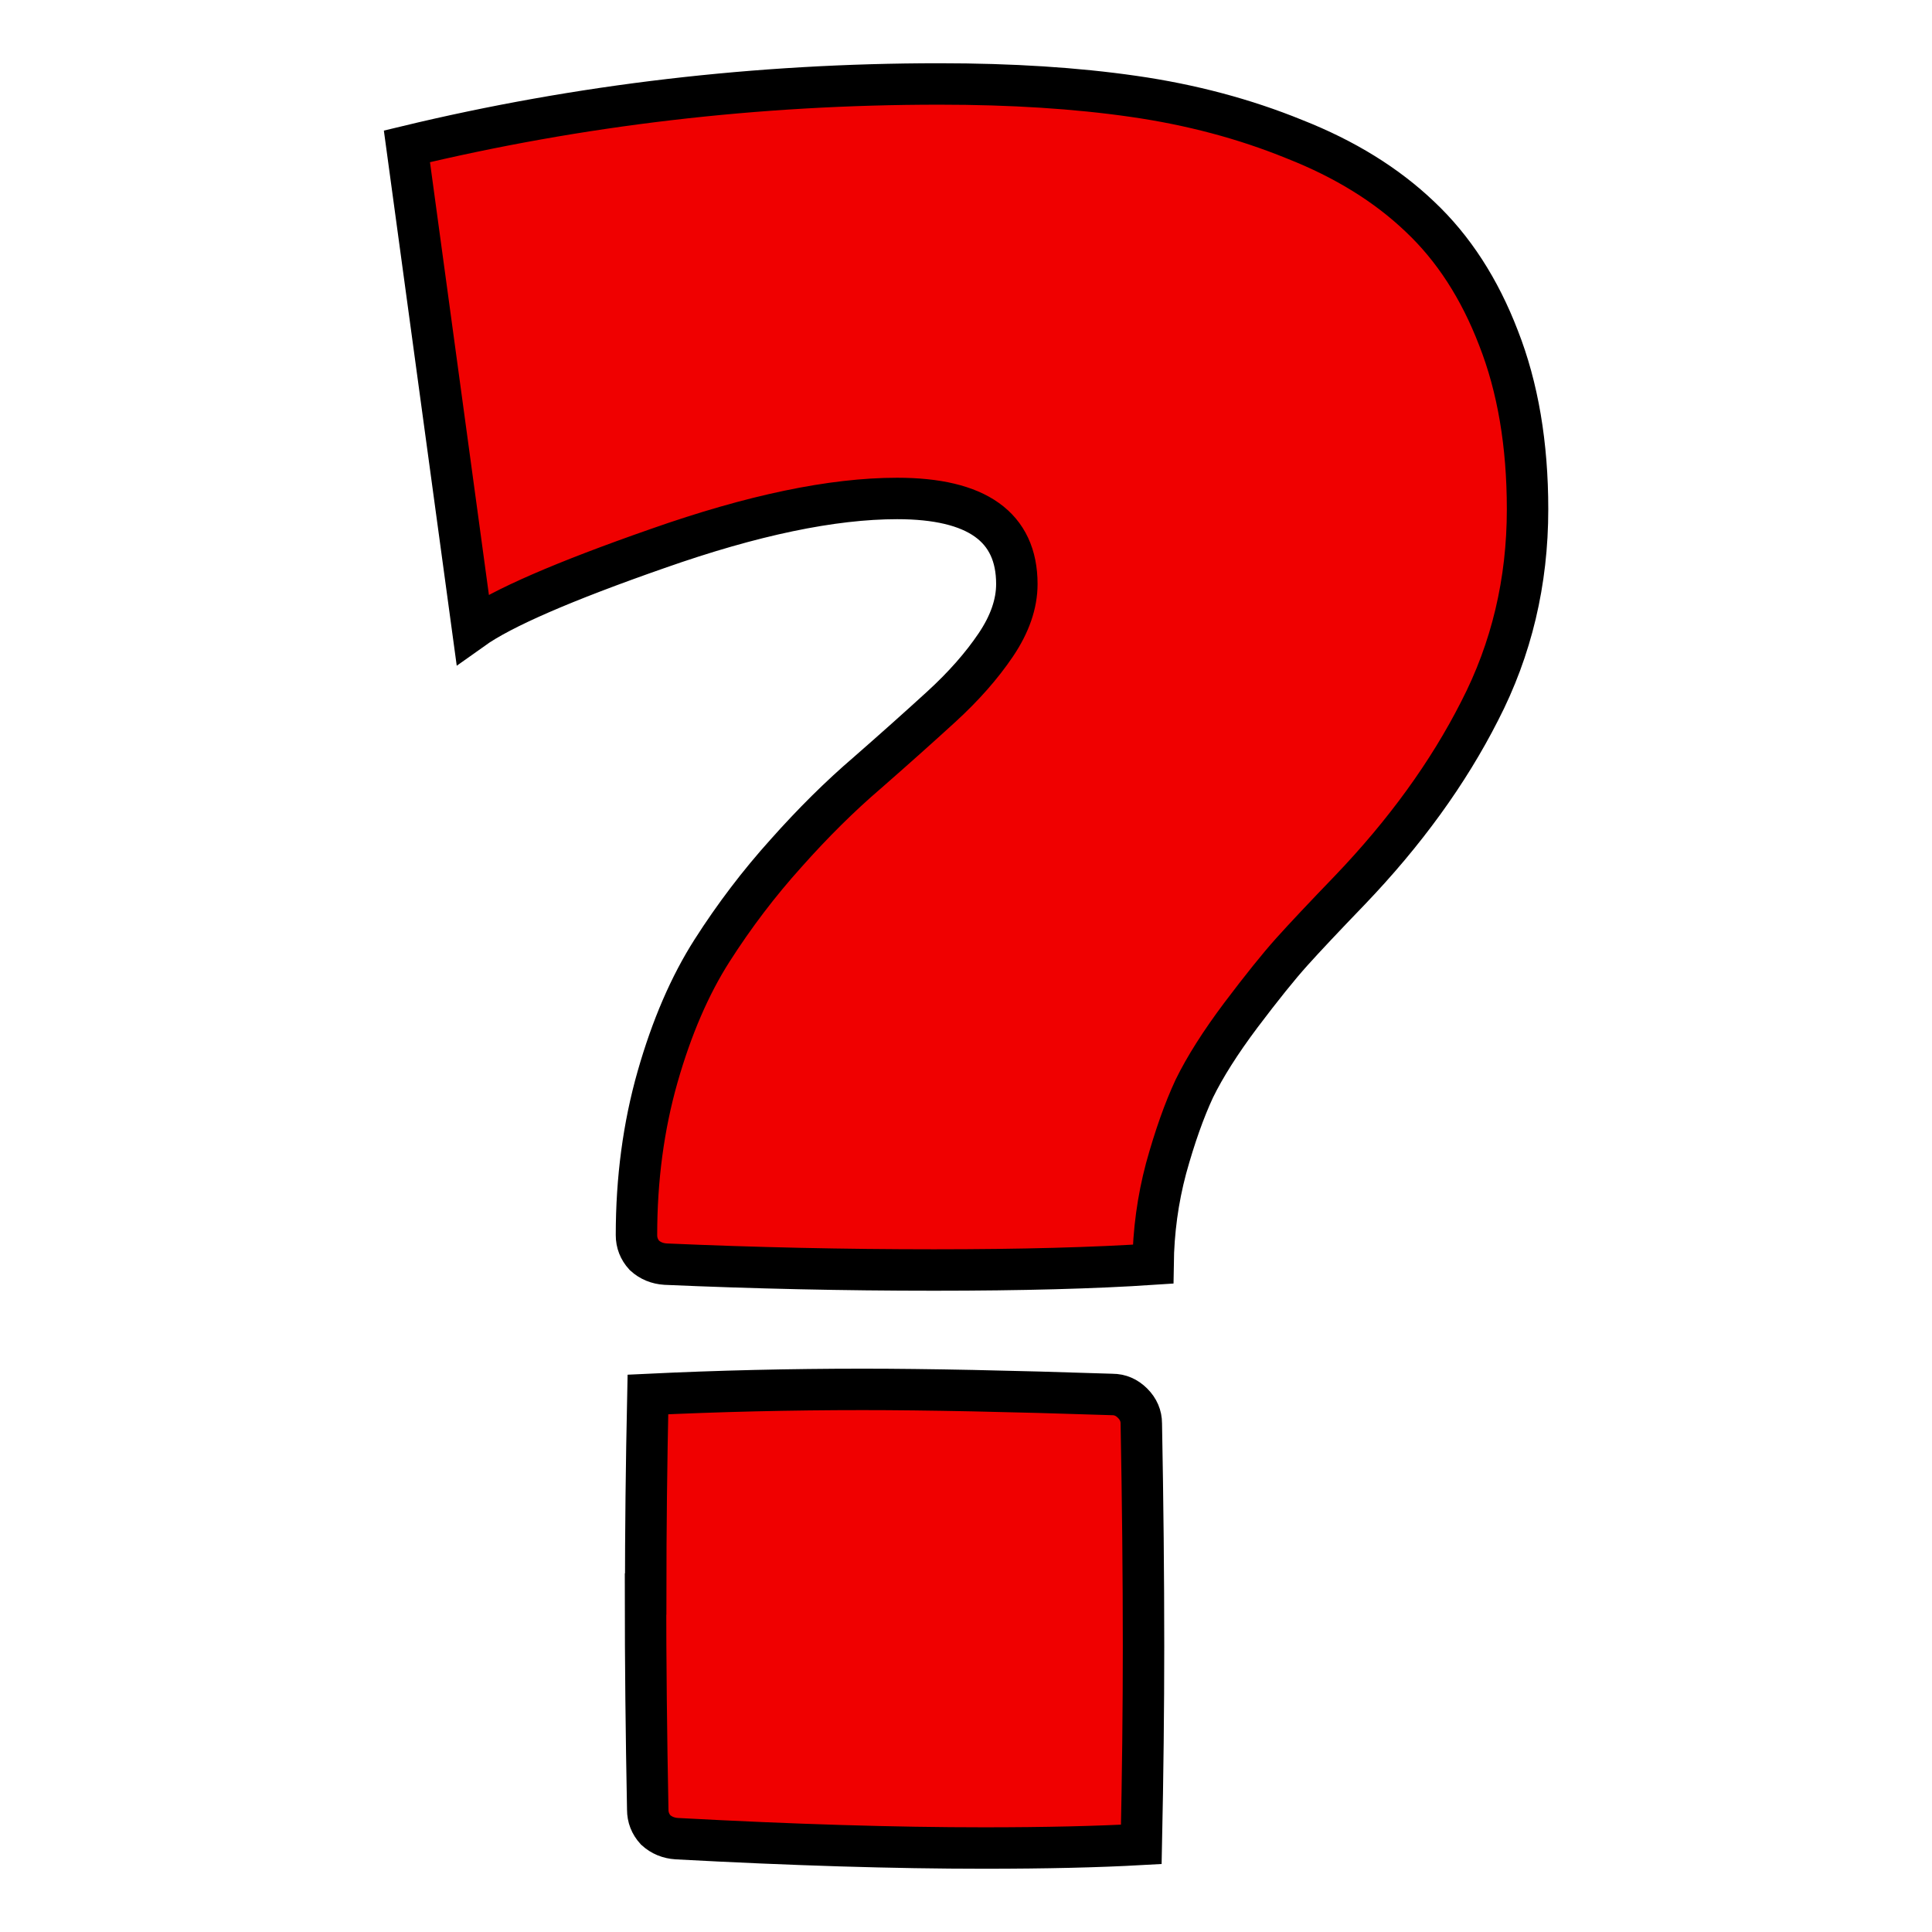
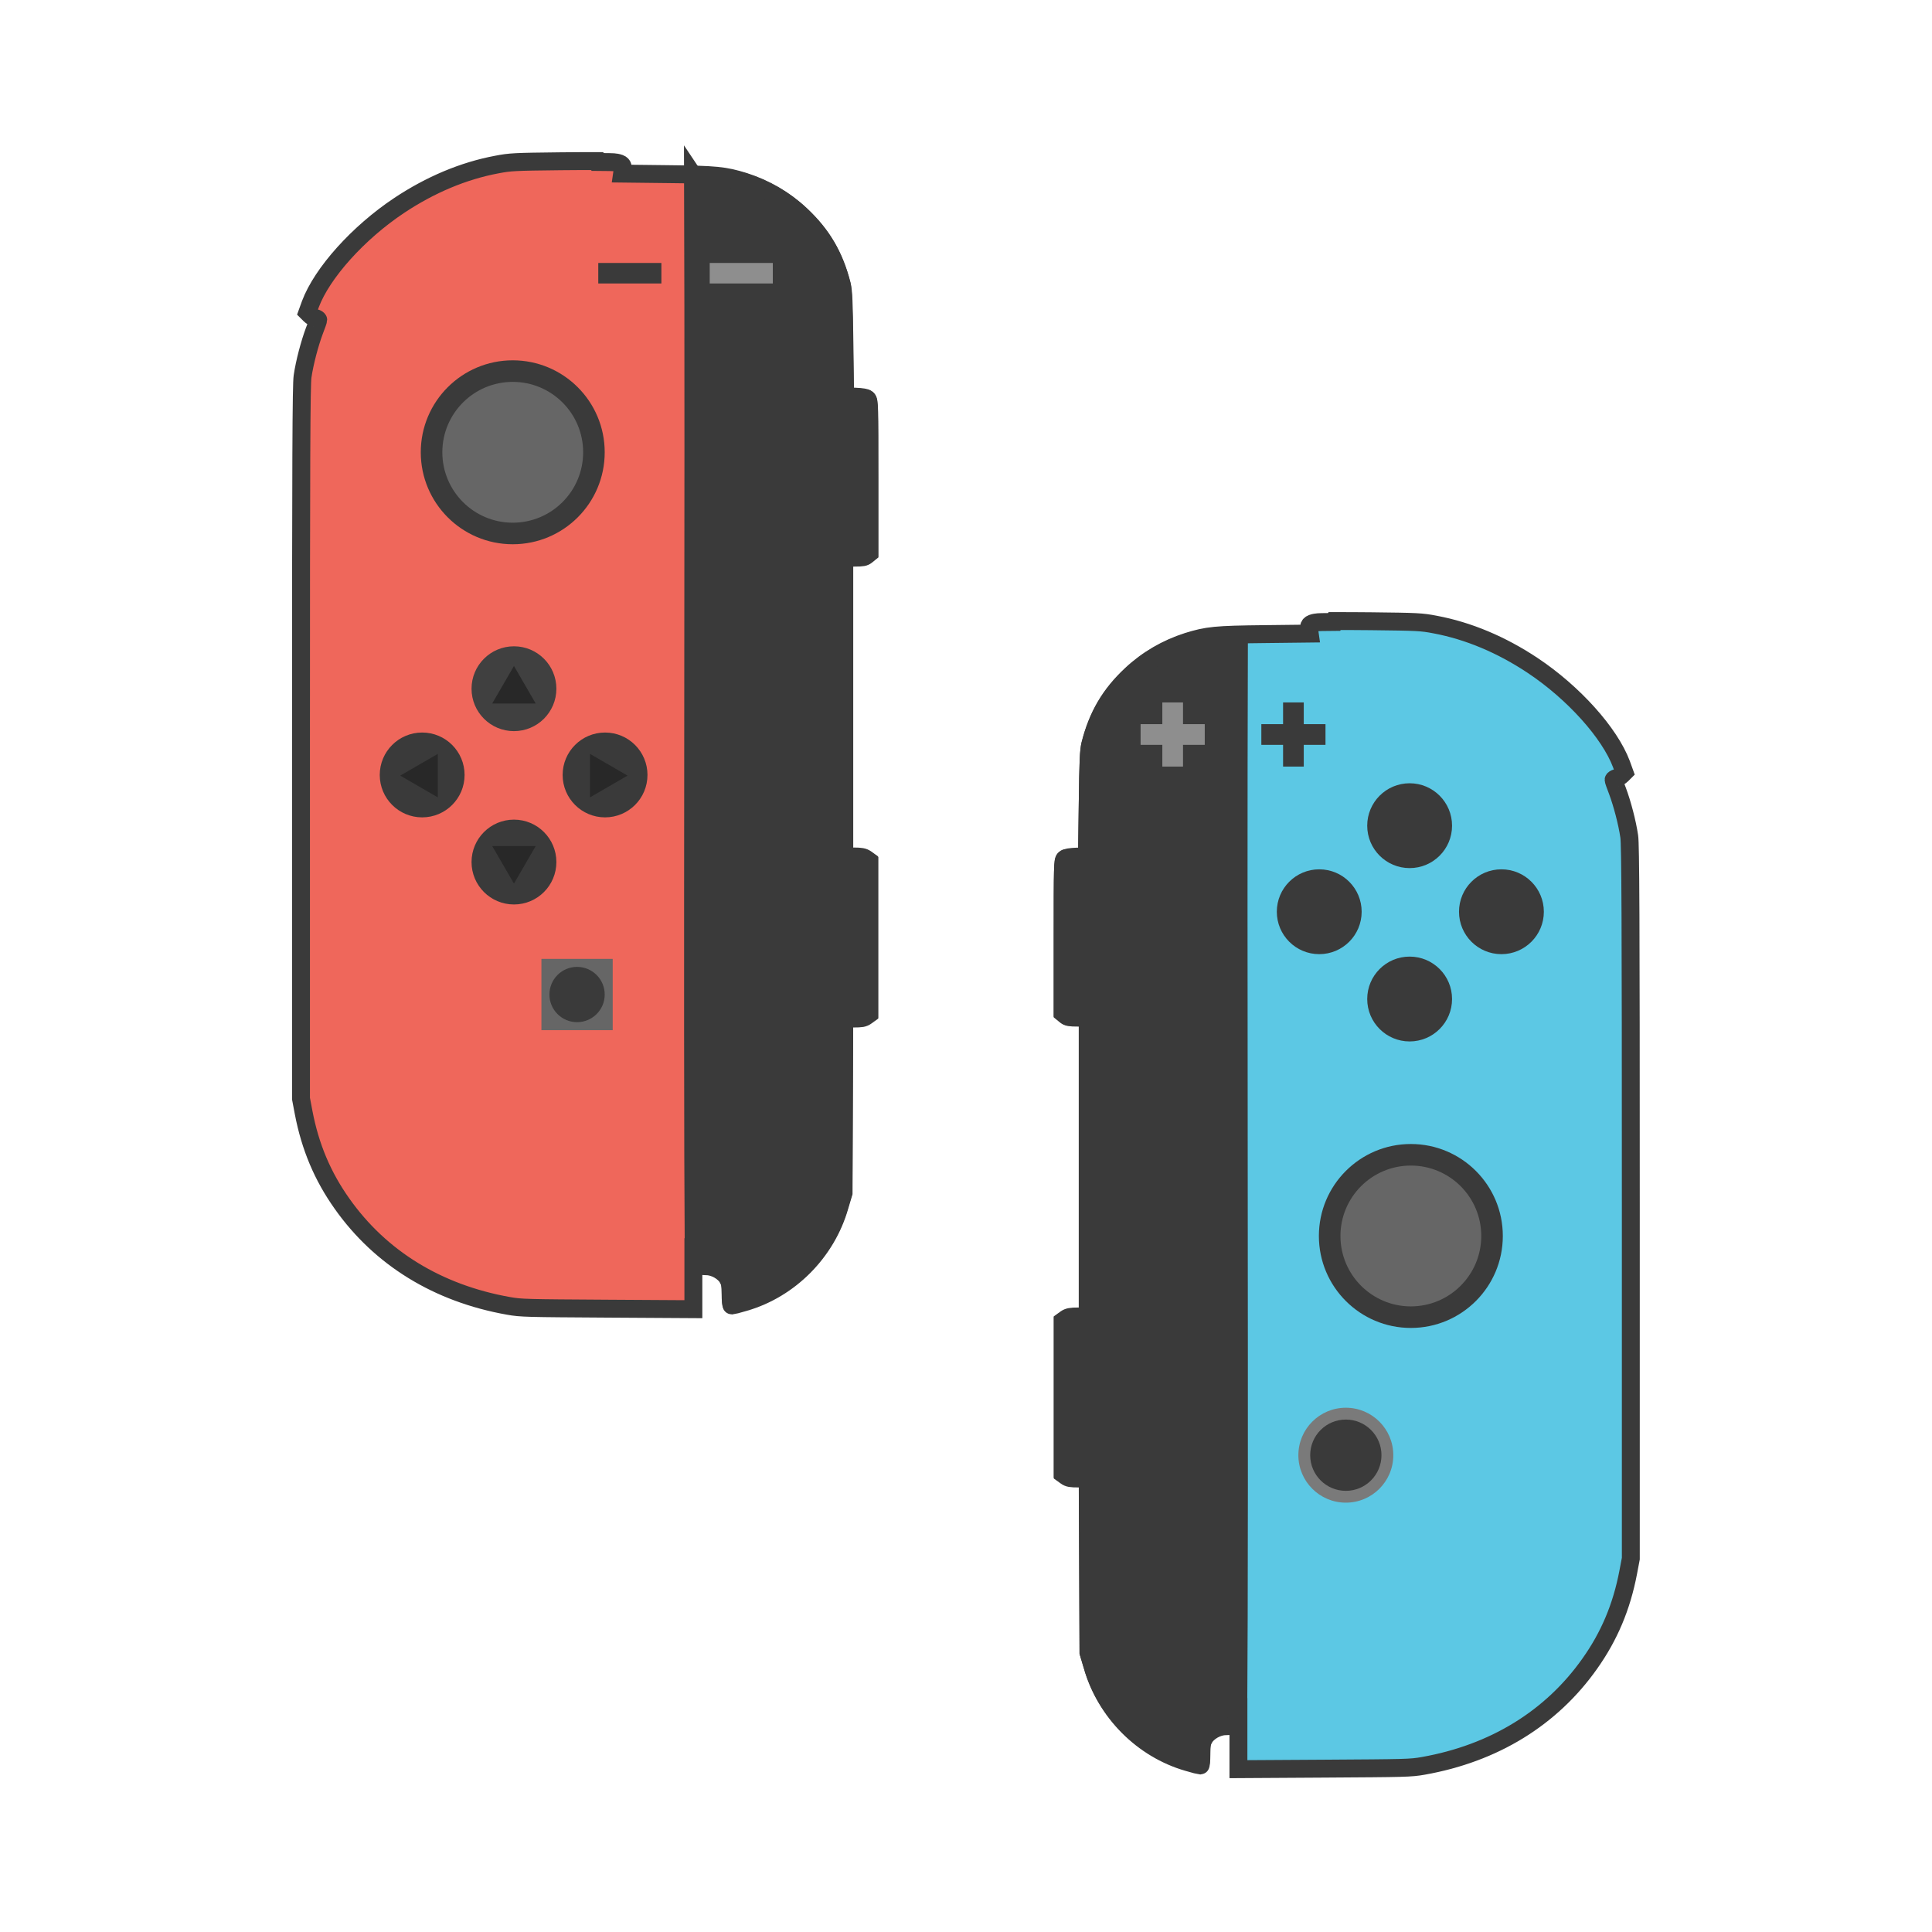
<svg xmlns="http://www.w3.org/2000/svg" width="42" height="42" viewBox="0 0 11.113 11.113" version="1.1" id="svg4925">
  <defs id="defs4919" />
  <g id="layer1" transform="translate(0,-285.8875)">
-     <g aria-label="?" style="font-style:normal;font-variant:normal;font-weight:normal;font-stretch:normal;font-size:18.723px;line-height:1.25;font-family:Digitalt;-inkscape-font-specification:Digitalt;letter-spacing:0px;word-spacing:0px;fill:#f00000;fill-opacity:1;stroke:#000000;stroke-width:0.261;stroke-miterlimit:4;stroke-dasharray:none;stroke-opacity:1" id="text4825" transform="matrix(0.913161,0,0,0.913161,1.938809,25.3087)">
-       <path d="m 1.944,295.4 q 0,-0.599 0.014,-1.257 0.667,-0.032 1.353,-0.032 0.603,0 1.572,0.032 0.073,0 0.128,0.055 0.055,0.055 0.055,0.128 0.014,0.741 0.014,1.403 0,0.59 -0.014,1.248 -0.411,0.023 -0.992,0.023 -0.841,0 -1.934,-0.059 -0.078,-0.005 -0.133,-0.055 -0.05,-0.055 -0.05,-0.128 -0.014,-0.718 -0.014,-1.358 z m -1.504,-9.119 q 1.632,-0.393 3.355,-0.393 0.681,0 1.221,0.078 0.544,0.078 1.015,0.27 0.475,0.187 0.791,0.489 0.315,0.297 0.494,0.763 0.183,0.466 0.183,1.079 0,0.686 -0.302,1.271 -0.297,0.585 -0.818,1.129 -0.242,0.251 -0.366,0.389 -0.123,0.137 -0.32,0.398 -0.192,0.256 -0.293,0.462 -0.096,0.206 -0.178,0.503 -0.078,0.293 -0.082,0.603 -0.553,0.037 -1.38,0.037 -0.85,0 -1.691,-0.037 -0.078,-0.005 -0.133,-0.055 -0.05,-0.055 -0.05,-0.128 0,-0.53 0.133,-0.997 0.133,-0.466 0.343,-0.795 0.21,-0.329 0.466,-0.613 0.256,-0.288 0.512,-0.507 0.256,-0.224 0.466,-0.416 0.21,-0.192 0.343,-0.389 0.133,-0.197 0.133,-0.384 0,-0.539 -0.754,-0.539 -0.613,0 -1.508,0.315 -0.891,0.311 -1.166,0.507 z" style="fill:#f00000;fill-opacity:1;stroke:#000000;stroke-width:0.261;stroke-miterlimit:4;stroke-dasharray:none;stroke-opacity:1" id="path4827" />
+     <g id="g5555-7" transform="translate(-0.02566855,1.322915)">
+       <g transform="translate(-3.789783)" id="g5517-6">
+         <path style="fill:#5cc8e4;fill-opacity:1;stroke:#3a3a3a;stroke-width:0.103;stroke-miterlimit:4;stroke-dasharray:none;stroke-opacity:1" d="m 11.49,288.142 c -0.057,3.7e-4 -0.097,9.4e-4 -0.105,0.003 -0.035,0.006 -0.044,0.016 -0.039,0.043 l 0.003,0.021 -0.259,0.003 c -0.284,0.003 -0.33,0.008 -0.443,0.043 -0.122,0.039 -0.232,0.103 -0.325,0.19 -0.122,0.114 -0.193,0.235 -0.235,0.4 -0.009,0.037 -0.012,0.097 -0.015,0.345 l -0.004,0.3 -0.058,0.002 c -0.041,0.002 -0.062,0.005 -0.07,0.012 -0.012,0.01 -0.012,0.039 -0.012,0.448 v 0.437 l 0.015,0.013 c 0.012,0.011 0.024,0.013 0.072,0.013 h 0.057 v 0.861 0.861 h -0.054 c -0.044,0 -0.057,0.003 -0.072,0.013 l -0.018,0.013 v 0.438 0.438 l 0.018,0.013 c 0.015,0.011 0.028,0.013 0.072,0.013 h 0.054 l 0.002,0.502 0.002,0.501 0.023,0.077 c 0.075,0.263 0.287,0.476 0.548,0.552 0.036,0.011 0.069,0.019 0.072,0.019 0.003,0 0.006,-0.028 0.006,-0.063 0,-0.053 0.003,-0.068 0.016,-0.092 0.021,-0.039 0.076,-0.071 0.124,-0.071 0.027,0 0.036,-0.003 0.054,-0.019 l 0.02,-0.019 v 0.144 0.145 l 0.493,-0.003 c 0.467,-0.003 0.497,-0.003 0.57,-0.016 0.407,-0.072 0.737,-0.275 0.958,-0.588 0.112,-0.158 0.183,-0.326 0.221,-0.525 l 0.015,-0.079 v -2.048 c 0,-1.642 -0.002,-2.06 -0.009,-2.106 -0.012,-0.082 -0.041,-0.19 -0.067,-0.26 -0.013,-0.033 -0.023,-0.062 -0.023,-0.066 0,-0.003 0.008,-0.008 0.016,-0.01 0.009,-0.002 0.023,-0.01 0.032,-0.019 l 0.014,-0.014 -0.017,-0.047 c -0.067,-0.179 -0.275,-0.411 -0.511,-0.568 -0.179,-0.119 -0.369,-0.199 -0.561,-0.235 -0.078,-0.015 -0.1,-0.016 -0.368,-0.019 -0.078,-9.4e-4 -0.153,-9.4e-4 -0.21,-9.4e-4 z" id="path6-2-9-6-7-2-4" />
+         <path style="fill:#3a3a3a;fill-opacity:1;stroke:#3a3a3a;stroke-width:0.103;stroke-miterlimit:4;stroke-dasharray:none;stroke-opacity:1" d="m 10.942,288.217 c -0.007,1.91 0.006,4.822 -0.004,6.239 l -0.02,0.019 c -0.017,0.016 -0.026,0.019 -0.053,0.019 -0.047,0 -0.103,0.032 -0.124,0.071 -0.013,0.024 -0.015,0.039 -0.015,0.092 0,0.035 -0.003,0.063 -0.006,0.063 -0.003,0 -0.036,-0.008 -0.072,-0.019 -0.261,-0.075 -0.473,-0.289 -0.548,-0.552 l -0.023,-0.077 -0.002,-0.501 -0.002,-0.502 h -0.054 c -0.044,0 -0.057,-0.002 -0.072,-0.013 l -0.018,-0.013 v -0.438 -0.438 l 0.018,-0.013 c 0.015,-0.011 0.028,-0.014 0.072,-0.014 h 0.054 v -0.861 -0.861 h -0.057 c -0.048,0 -0.059,-0.002 -0.072,-0.013 l -0.016,-0.013 v -0.437 c 0,-0.408 7.144e-4,-0.438 0.012,-0.448 0.008,-0.007 0.029,-0.01 0.07,-0.012 l 0.058,-0.002 0.004,-0.3 c 0.003,-0.248 0.006,-0.308 0.015,-0.345 0.042,-0.165 0.114,-0.286 0.235,-0.4 0.093,-0.088 0.203,-0.151 0.325,-0.19 0.083,-0.026 0.16,-0.034 0.294,-0.038 z" id="path6-2-9-6-7-0-4-3" />
+       </g>
+       <circle r="0.529" cy="291.674" cx="8.141" id="path4913-2-0" style="opacity:1;vector-effect:none;fill:#3a3a3a;fill-opacity:1;stroke:none;stroke-width:0.106;stroke-linecap:round;stroke-linejoin:round;stroke-miterlimit:4;stroke-dasharray:none;stroke-dashoffset:0;stroke-opacity:1;paint-order:normal" />
+       <circle r="0.405" cy="291.674" cx="8.141" id="path4913-7-8-3" style="opacity:1;vector-effect:none;fill:#666666;fill-opacity:1;stroke:none;stroke-width:0.081;stroke-linecap:round;stroke-linejoin:round;stroke-miterlimit:4;stroke-dasharray:none;stroke-dashoffset:0;stroke-opacity:1;paint-order:normal" />
+       <circle r="0.244" cy="289.314" cx="8.134" id="path4932-9-0" style="opacity:1;vector-effect:none;fill:#3a3a3a;fill-opacity:1;stroke:none;stroke-width:0.108;stroke-linecap:round;stroke-linejoin:round;stroke-miterlimit:4;stroke-dasharray:none;stroke-dashoffset:0;stroke-opacity:1;paint-order:normal" />
+       <circle r="0.244" cy="290.311" cx="8.134" id="path4932-9-3-9" style="opacity:1;vector-effect:none;fill:#3a3a3a;fill-opacity:1;stroke:none;stroke-width:0.108;stroke-linecap:round;stroke-linejoin:round;stroke-miterlimit:4;stroke-dasharray:none;stroke-dashoffset:0;stroke-opacity:1;paint-order:normal" />
+       <circle r="0.244" cy="289.809" cx="8.662" id="path4932-9-3-6-2" style="opacity:1;vector-effect:none;fill:#3a3a3a;fill-opacity:1;stroke:none;stroke-width:0.108;stroke-linecap:round;stroke-linejoin:round;stroke-miterlimit:4;stroke-dasharray:none;stroke-dashoffset:0;stroke-opacity:1;paint-order:normal" />
+       <circle r="0.244" cy="289.809" cx="7.614" id="path4932-9-3-6-8-5" style="opacity:1;vector-effect:none;fill:#3a3a3a;fill-opacity:1;stroke:none;stroke-width:0.108;stroke-linecap:round;stroke-linejoin:round;stroke-miterlimit:4;stroke-dasharray:none;stroke-dashoffset:0;stroke-opacity:1;paint-order:normal" />
+       <circle r="0.273" cy="292.935" cx="7.767" id="path5072-4" style="opacity:1;vector-effect:none;fill:#7a7a7a;fill-opacity:1;stroke:none;stroke-width:0.107;stroke-linecap:round;stroke-linejoin:round;stroke-miterlimit:4;stroke-dasharray:none;stroke-dashoffset:0;stroke-opacity:1;paint-order:normal" />
+       <circle r="0.205" cy="292.935" cx="7.767" id="path5072-0-0" style="opacity:1;vector-effect:none;fill:#3a3a3a;fill-opacity:1;stroke:none;stroke-width:0.081;stroke-linecap:round;stroke-linejoin:round;stroke-miterlimit:4;stroke-dasharray:none;stroke-dashoffset:0;stroke-opacity:1;paint-order:normal" />
+       <g id="g5361-5">
+         <rect style="opacity:1;vector-effect:none;fill:#3a3a3a;fill-opacity:1;stroke:none;stroke-width:0.108;stroke-linecap:round;stroke-linejoin:round;stroke-miterlimit:4;stroke-dasharray:none;stroke-dashoffset:0;stroke-opacity:1;paint-order:normal" id="rect5091-9" width="0.119" height="0.369" x="7.406" y="288.605" />
+         <rect style="opacity:1;vector-effect:none;fill:#3a3a3a;fill-opacity:1;stroke:none;stroke-width:0.108;stroke-linecap:round;stroke-linejoin:round;stroke-miterlimit:4;stroke-dasharray:none;stroke-dashoffset:0;stroke-opacity:1;paint-order:normal" id="rect5091-2-4" width="0.119" height="0.369" x="-288.849" y="7.281" transform="rotate(-90)" />
+       </g>
+       <g style="fill:#8e8e8e;fill-opacity:1" transform="translate(-0.6945313)" id="g5361-2-6">
+         <rect style="opacity:1;vector-effect:none;fill:#8e8e8e;fill-opacity:1;stroke:none;stroke-width:0.108;stroke-linecap:round;stroke-linejoin:round;stroke-miterlimit:4;stroke-dasharray:none;stroke-dashoffset:0;stroke-opacity:1;paint-order:normal" id="rect5091-5-9" width="0.119" height="0.369" x="7.406" y="288.605" />
+         <rect style="opacity:1;vector-effect:none;fill:#8e8e8e;fill-opacity:1;stroke:none;stroke-width:0.108;stroke-linecap:round;stroke-linejoin:round;stroke-miterlimit:4;stroke-dasharray:none;stroke-dashoffset:0;stroke-opacity:1;paint-order:normal" id="rect5091-2-8-2" width="0.119" height="0.369" x="-288.849" y="7.281" transform="rotate(-90)" />
+       </g>
+     </g>
+     <g id="g5536-2" transform="translate(-0.02566855,-1.322918)">
+       <g id="g5474-4">
+         <path style="fill:#ef675b;fill-opacity:1;stroke:#3a3a3a;stroke-width:0.103;stroke-miterlimit:4;stroke-dasharray:none;stroke-opacity:1" d="m 3.463,288.142 c 0.057,3.7e-4 0.097,9.4e-4 0.105,0.003 0.035,0.006 0.044,0.016 0.039,0.043 l -0.003,0.021 0.259,0.003 c 0.284,0.003 0.33,0.008 0.443,0.043 0.122,0.039 0.232,0.103 0.325,0.19 0.122,0.114 0.193,0.235 0.235,0.4 0.009,0.037 0.012,0.097 0.015,0.345 l 0.004,0.3 0.058,0.002 c 0.041,0.002 0.062,0.005 0.07,0.012 0.012,0.01 0.012,0.039 0.012,0.448 v 0.437 l -0.015,0.013 c -0.012,0.011 -0.024,0.013 -0.072,0.013 h -0.057 v 0.861 0.861 h 0.054 c 0.044,0 0.057,0.003 0.072,0.013 l 0.018,0.013 v 0.438 0.438 l -0.018,0.013 c -0.015,0.011 -0.028,0.013 -0.072,0.013 h -0.054 l -0.002,0.502 -0.002,0.501 -0.023,0.077 c -0.075,0.263 -0.287,0.476 -0.548,0.552 -0.036,0.011 -0.069,0.019 -0.072,0.019 -0.003,0 -0.006,-0.028 -0.006,-0.063 0,-0.053 -0.003,-0.068 -0.016,-0.092 -0.021,-0.039 -0.076,-0.071 -0.124,-0.071 -0.027,0 -0.036,-0.003 -0.054,-0.019 l -0.02,-0.019 v 0.144 0.145 l -0.493,-0.003 c -0.467,-0.003 -0.497,-0.003 -0.57,-0.016 -0.407,-0.072 -0.737,-0.275 -0.958,-0.588 -0.112,-0.158 -0.183,-0.326 -0.221,-0.525 l -0.015,-0.079 v -2.048 c 0,-1.642 0.002,-2.06 0.009,-2.106 0.012,-0.082 0.041,-0.19 0.067,-0.26 0.013,-0.033 0.023,-0.062 0.023,-0.066 0,-0.003 -0.008,-0.008 -0.016,-0.01 -0.009,-0.002 -0.023,-0.01 -0.032,-0.019 l -0.014,-0.014 0.017,-0.047 c 0.067,-0.179 0.275,-0.411 0.511,-0.568 0.179,-0.119 0.369,-0.199 0.561,-0.235 0.078,-0.015 0.1,-0.016 0.368,-0.019 0.078,-9.4e-4 0.153,-9.4e-4 0.21,-9.4e-4 z" id="path6-2-9-6-7-7" />
+         <path style="fill:#3a3a3a;fill-opacity:1;stroke:#3a3a3a;stroke-width:0.103;stroke-miterlimit:4;stroke-dasharray:none;stroke-opacity:1" d="m 4.012,288.217 c 0.007,1.91 -0.006,4.822 0.004,6.239 l 0.02,0.019 c 0.017,0.016 0.026,0.019 0.053,0.019 0.047,0 0.103,0.032 0.124,0.071 0.013,0.024 0.016,0.039 0.016,0.092 0,0.035 0.003,0.063 0.006,0.063 0.003,0 0.036,-0.008 0.072,-0.019 0.261,-0.075 0.473,-0.289 0.548,-0.552 l 0.023,-0.077 0.002,-0.501 0.002,-0.502 h 0.054 c 0.044,0 0.057,-0.002 0.072,-0.013 l 0.018,-0.013 v -0.438 -0.438 l -0.018,-0.013 c -0.015,-0.011 -0.028,-0.014 -0.072,-0.014 h -0.054 v -0.861 -0.861 h 0.057 c 0.048,0 0.059,-0.002 0.072,-0.013 l 0.016,-0.013 v -0.437 c 0,-0.408 -7.144e-4,-0.438 -0.012,-0.448 -0.008,-0.007 -0.029,-0.01 -0.07,-0.012 l -0.058,-0.002 -0.004,-0.3 c -0.003,-0.248 -0.006,-0.308 -0.015,-0.345 -0.042,-0.165 -0.114,-0.286 -0.235,-0.4 -0.093,-0.088 -0.203,-0.151 -0.325,-0.19 -0.083,-0.026 -0.16,-0.034 -0.294,-0.038 z" id="path6-2-9-6-7-0-7" />
+       </g>
+       <circle r="0.529" cy="289.812" cx="2.975" id="path4913-5" style="opacity:1;vector-effect:none;fill:#3a3a3a;fill-opacity:1;stroke:none;stroke-width:0.106;stroke-linecap:round;stroke-linejoin:round;stroke-miterlimit:4;stroke-dasharray:none;stroke-dashoffset:0;stroke-opacity:1;paint-order:normal" />
+       <circle r="0.405" cy="289.812" cx="2.975" id="path4913-7-4" style="opacity:1;vector-effect:none;fill:#666666;fill-opacity:1;stroke:none;stroke-width:0.081;stroke-linecap:round;stroke-linejoin:round;stroke-miterlimit:4;stroke-dasharray:none;stroke-dashoffset:0;stroke-opacity:1;paint-order:normal" />
+       <circle r="0.244" cy="291.172" cx="2.982" id="path4932-8" style="opacity:1;vector-effect:none;fill:#404040;fill-opacity:1;stroke:none;stroke-width:0.108;stroke-linecap:round;stroke-linejoin:round;stroke-miterlimit:4;stroke-dasharray:none;stroke-dashoffset:0;stroke-opacity:1;paint-order:normal" />
+       <circle r="0.244" cy="292.169" cx="2.982" id="path4932-5-1" style="opacity:1;vector-effect:none;fill:#3a3a3a;fill-opacity:1;stroke:none;stroke-width:0.108;stroke-linecap:round;stroke-linejoin:round;stroke-miterlimit:4;stroke-dasharray:none;stroke-dashoffset:0;stroke-opacity:1;paint-order:normal" />
+       <circle r="0.244" cy="291.668" cx="3.506" id="path4932-5-4-2" style="opacity:1;vector-effect:none;fill:#3a3a3a;fill-opacity:1;stroke:none;stroke-width:0.108;stroke-linecap:round;stroke-linejoin:round;stroke-miterlimit:4;stroke-dasharray:none;stroke-dashoffset:0;stroke-opacity:1;paint-order:normal" />
+       <circle r="0.244" cy="291.668" cx="2.454" id="path4932-5-4-8-8" style="opacity:1;vector-effect:none;fill:#3a3a3a;fill-opacity:1;stroke:none;stroke-width:0.108;stroke-linecap:round;stroke-linejoin:round;stroke-miterlimit:4;stroke-dasharray:none;stroke-dashoffset:0;stroke-opacity:1;paint-order:normal" />
+       <rect y="292.726" x="3.14" height="0.41" width="0.41" id="rect4981-9" style="opacity:1;vector-effect:none;fill:#666666;fill-opacity:1;stroke:none;stroke-width:0.119;stroke-linecap:round;stroke-linejoin:round;stroke-miterlimit:4;stroke-dasharray:none;stroke-dashoffset:0;stroke-opacity:1;paint-order:normal" />
+       <rect y="288.723" x="3.467" height="0.118" width="0.363" id="rect4985-3" style="opacity:1;vector-effect:none;fill:#3a3a3a;fill-opacity:1;stroke:none;stroke-width:0.11;stroke-linecap:round;stroke-linejoin:round;stroke-miterlimit:4;stroke-dasharray:none;stroke-dashoffset:0;stroke-opacity:1;paint-order:normal" />
+       <circle r="0.159" cy="292.931" cx="3.345" id="path5346-6" style="opacity:1;vector-effect:none;fill:#3a3a3a;fill-opacity:1;stroke:none;stroke-width:0.103;stroke-linecap:round;stroke-linejoin:round;stroke-miterlimit:4;stroke-dasharray:none;stroke-dashoffset:0;stroke-opacity:1;paint-order:normal" />
+       <rect y="288.723" x="4.108" height="0.118" width="0.363" id="rect4985-6-8" style="opacity:1;vector-effect:none;fill:#8e8e8e;fill-opacity:1;stroke:none;stroke-width:0.11;stroke-linecap:round;stroke-linejoin:round;stroke-miterlimit:4;stroke-dasharray:none;stroke-dashoffset:0;stroke-opacity:1;paint-order:normal" />
+       <path d="m 2.982,291.041 0.125,0.216 -0.25,0 z" id="path5401-0" style="opacity:1;vector-effect:none;fill:#282828;fill-opacity:1;stroke:none;stroke-width:0.081;stroke-linecap:round;stroke-linejoin:round;stroke-miterlimit:4;stroke-dasharray:none;stroke-dashoffset:0;stroke-opacity:1;paint-order:normal" />
+       <path transform="scale(1,-1)" d="m 2.982,-292.293 0.125,0.216 -0.25,0 z" id="path5401-2-2" style="opacity:1;vector-effect:none;fill:#282828;fill-opacity:1;stroke:none;stroke-width:0.081;stroke-linecap:round;stroke-linejoin:round;stroke-miterlimit:4;stroke-dasharray:none;stroke-dashoffset:0;stroke-opacity:1;paint-order:normal" />
+       <path transform="rotate(90,2.649225,291.9891)" d="m 2.332,291.003 0.125,0.216 -0.25,0 z" id="path5401-8-1" style="opacity:1;vector-effect:none;fill:#282828;fill-opacity:1;stroke:none;stroke-width:0.081;stroke-linecap:round;stroke-linejoin:round;stroke-miterlimit:4;stroke-dasharray:none;stroke-dashoffset:0;stroke-opacity:1;paint-order:normal" />
+       <path transform="matrix(0,1,1,0,294.5828,289.3399)" d="m 2.332,-292.255 0.125,0.216 -0.25,0 z" id="path5401-2-4-0" style="opacity:1;vector-effect:none;fill:#282828;fill-opacity:1;stroke:none;stroke-width:0.081;stroke-linecap:round;stroke-linejoin:round;stroke-miterlimit:4;stroke-dasharray:none;stroke-dashoffset:0;stroke-opacity:1;paint-order:normal" />
    </g>
  </g>
</svg>
